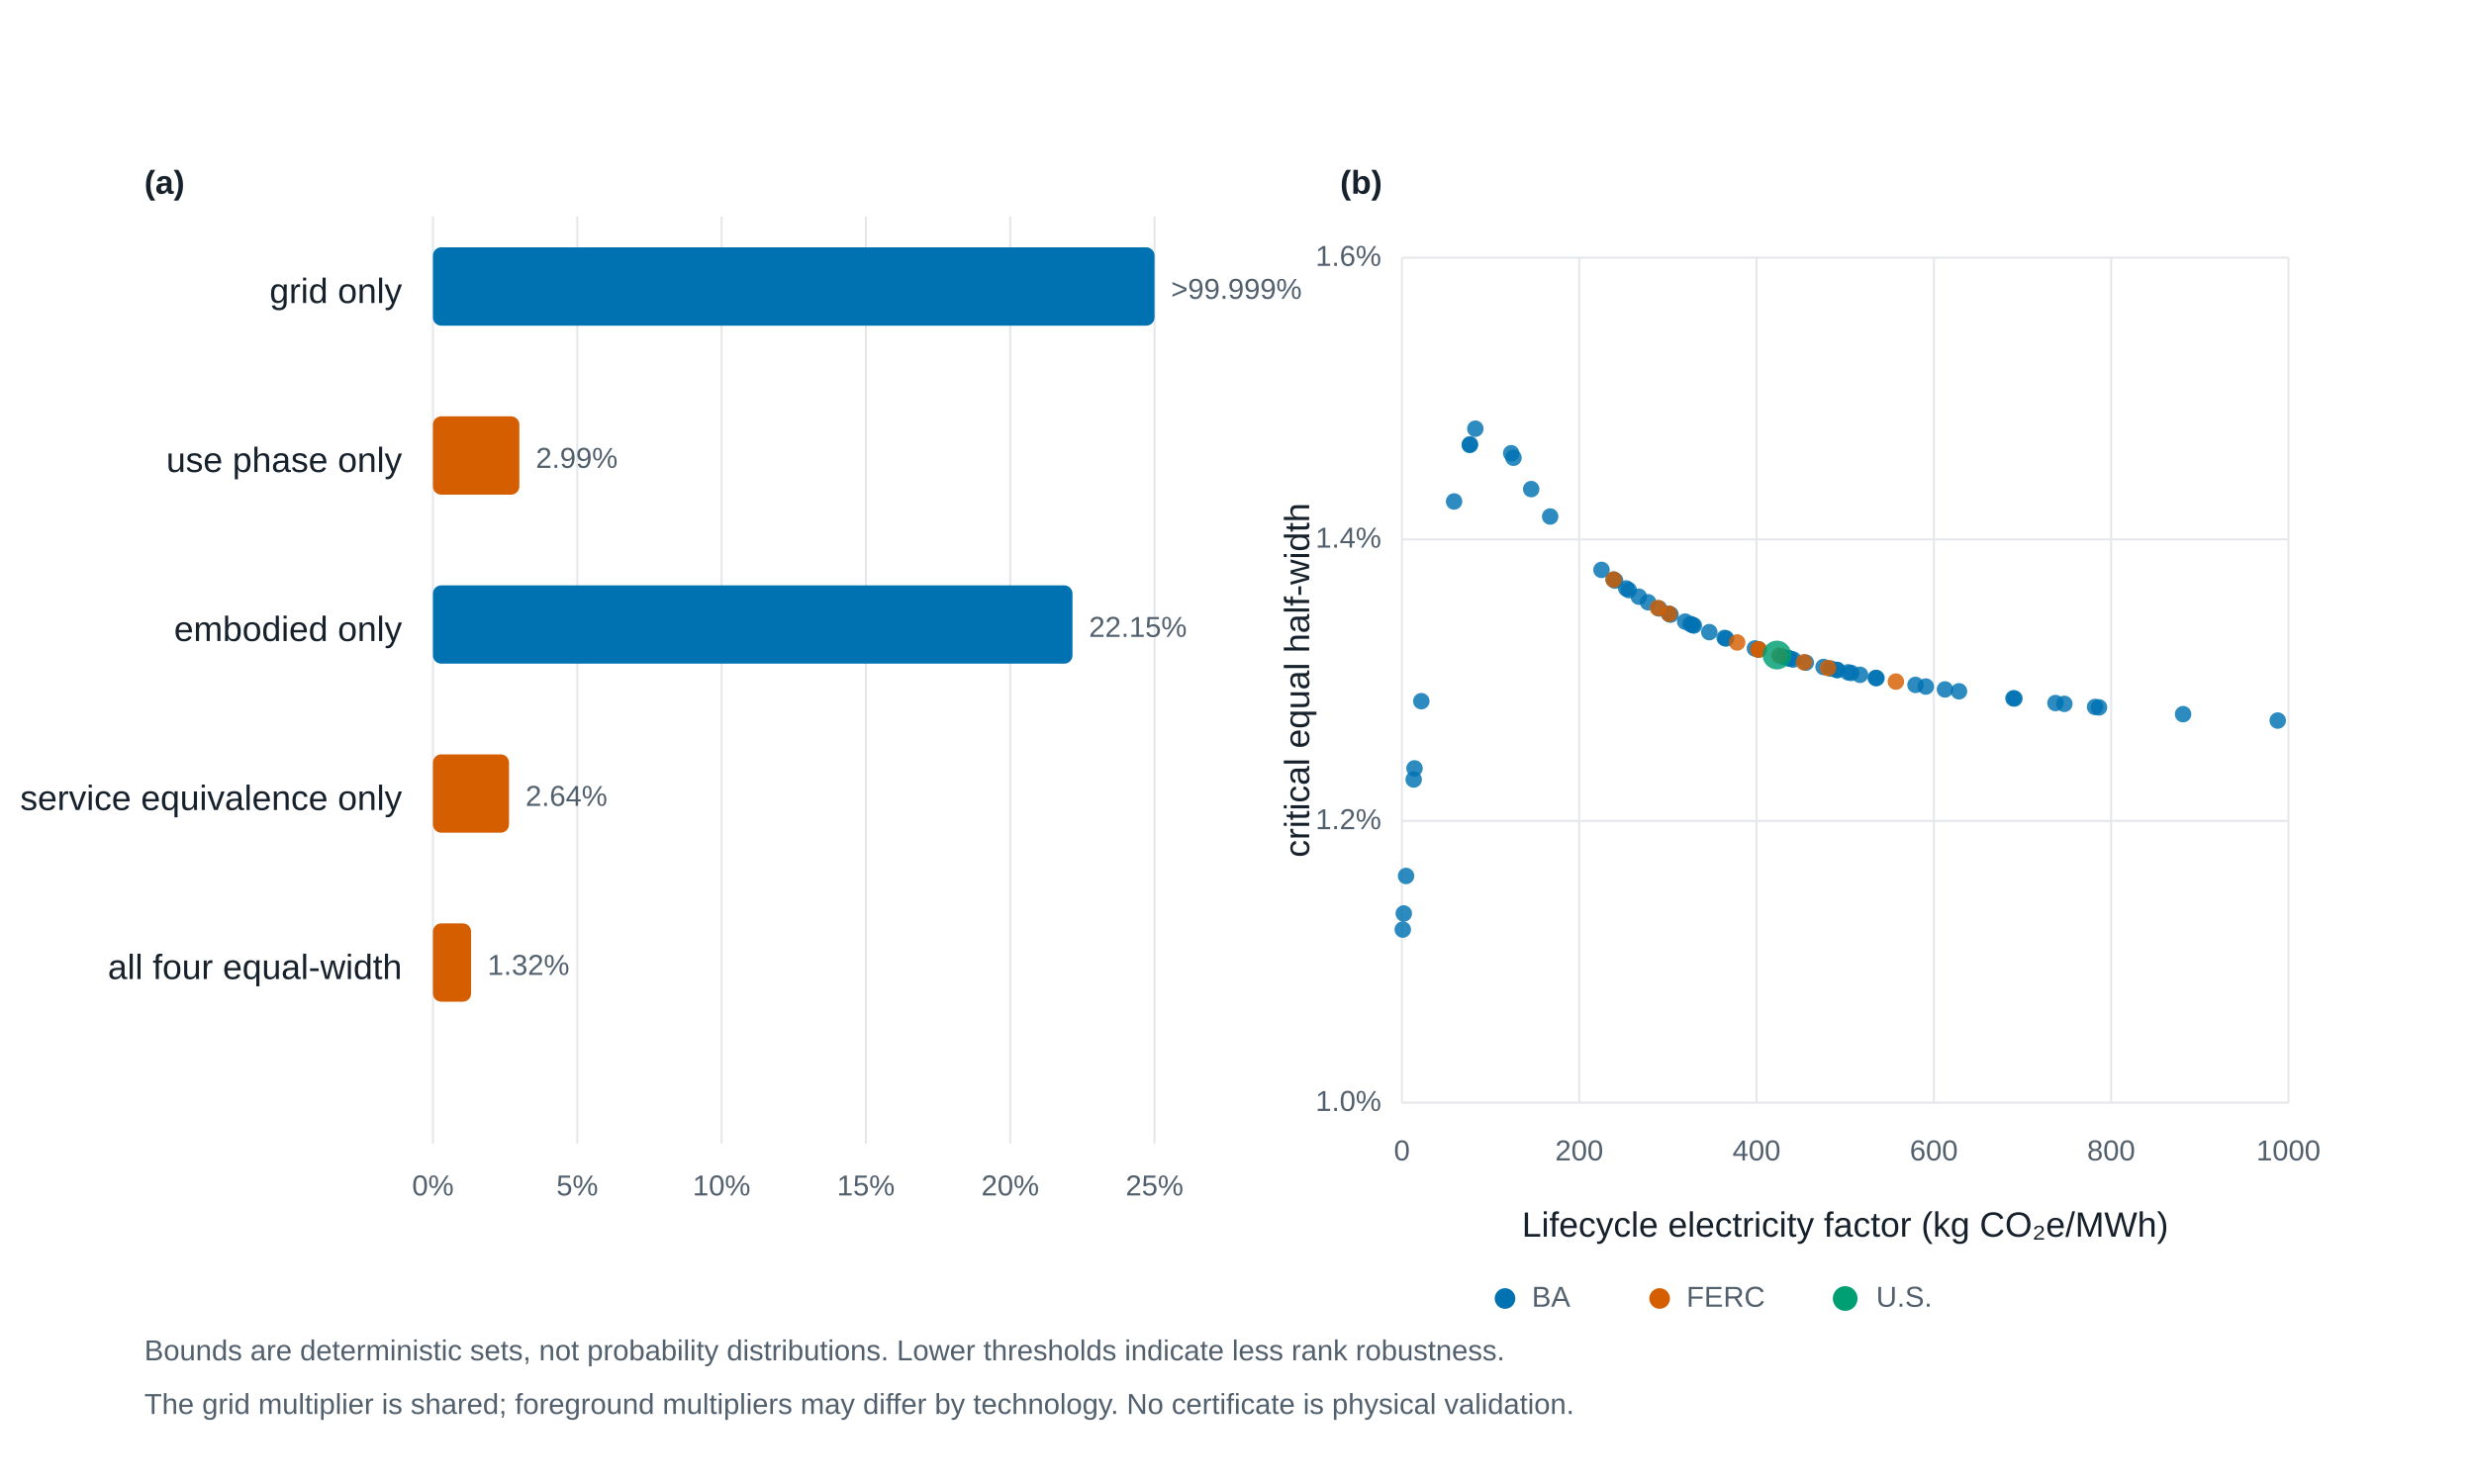
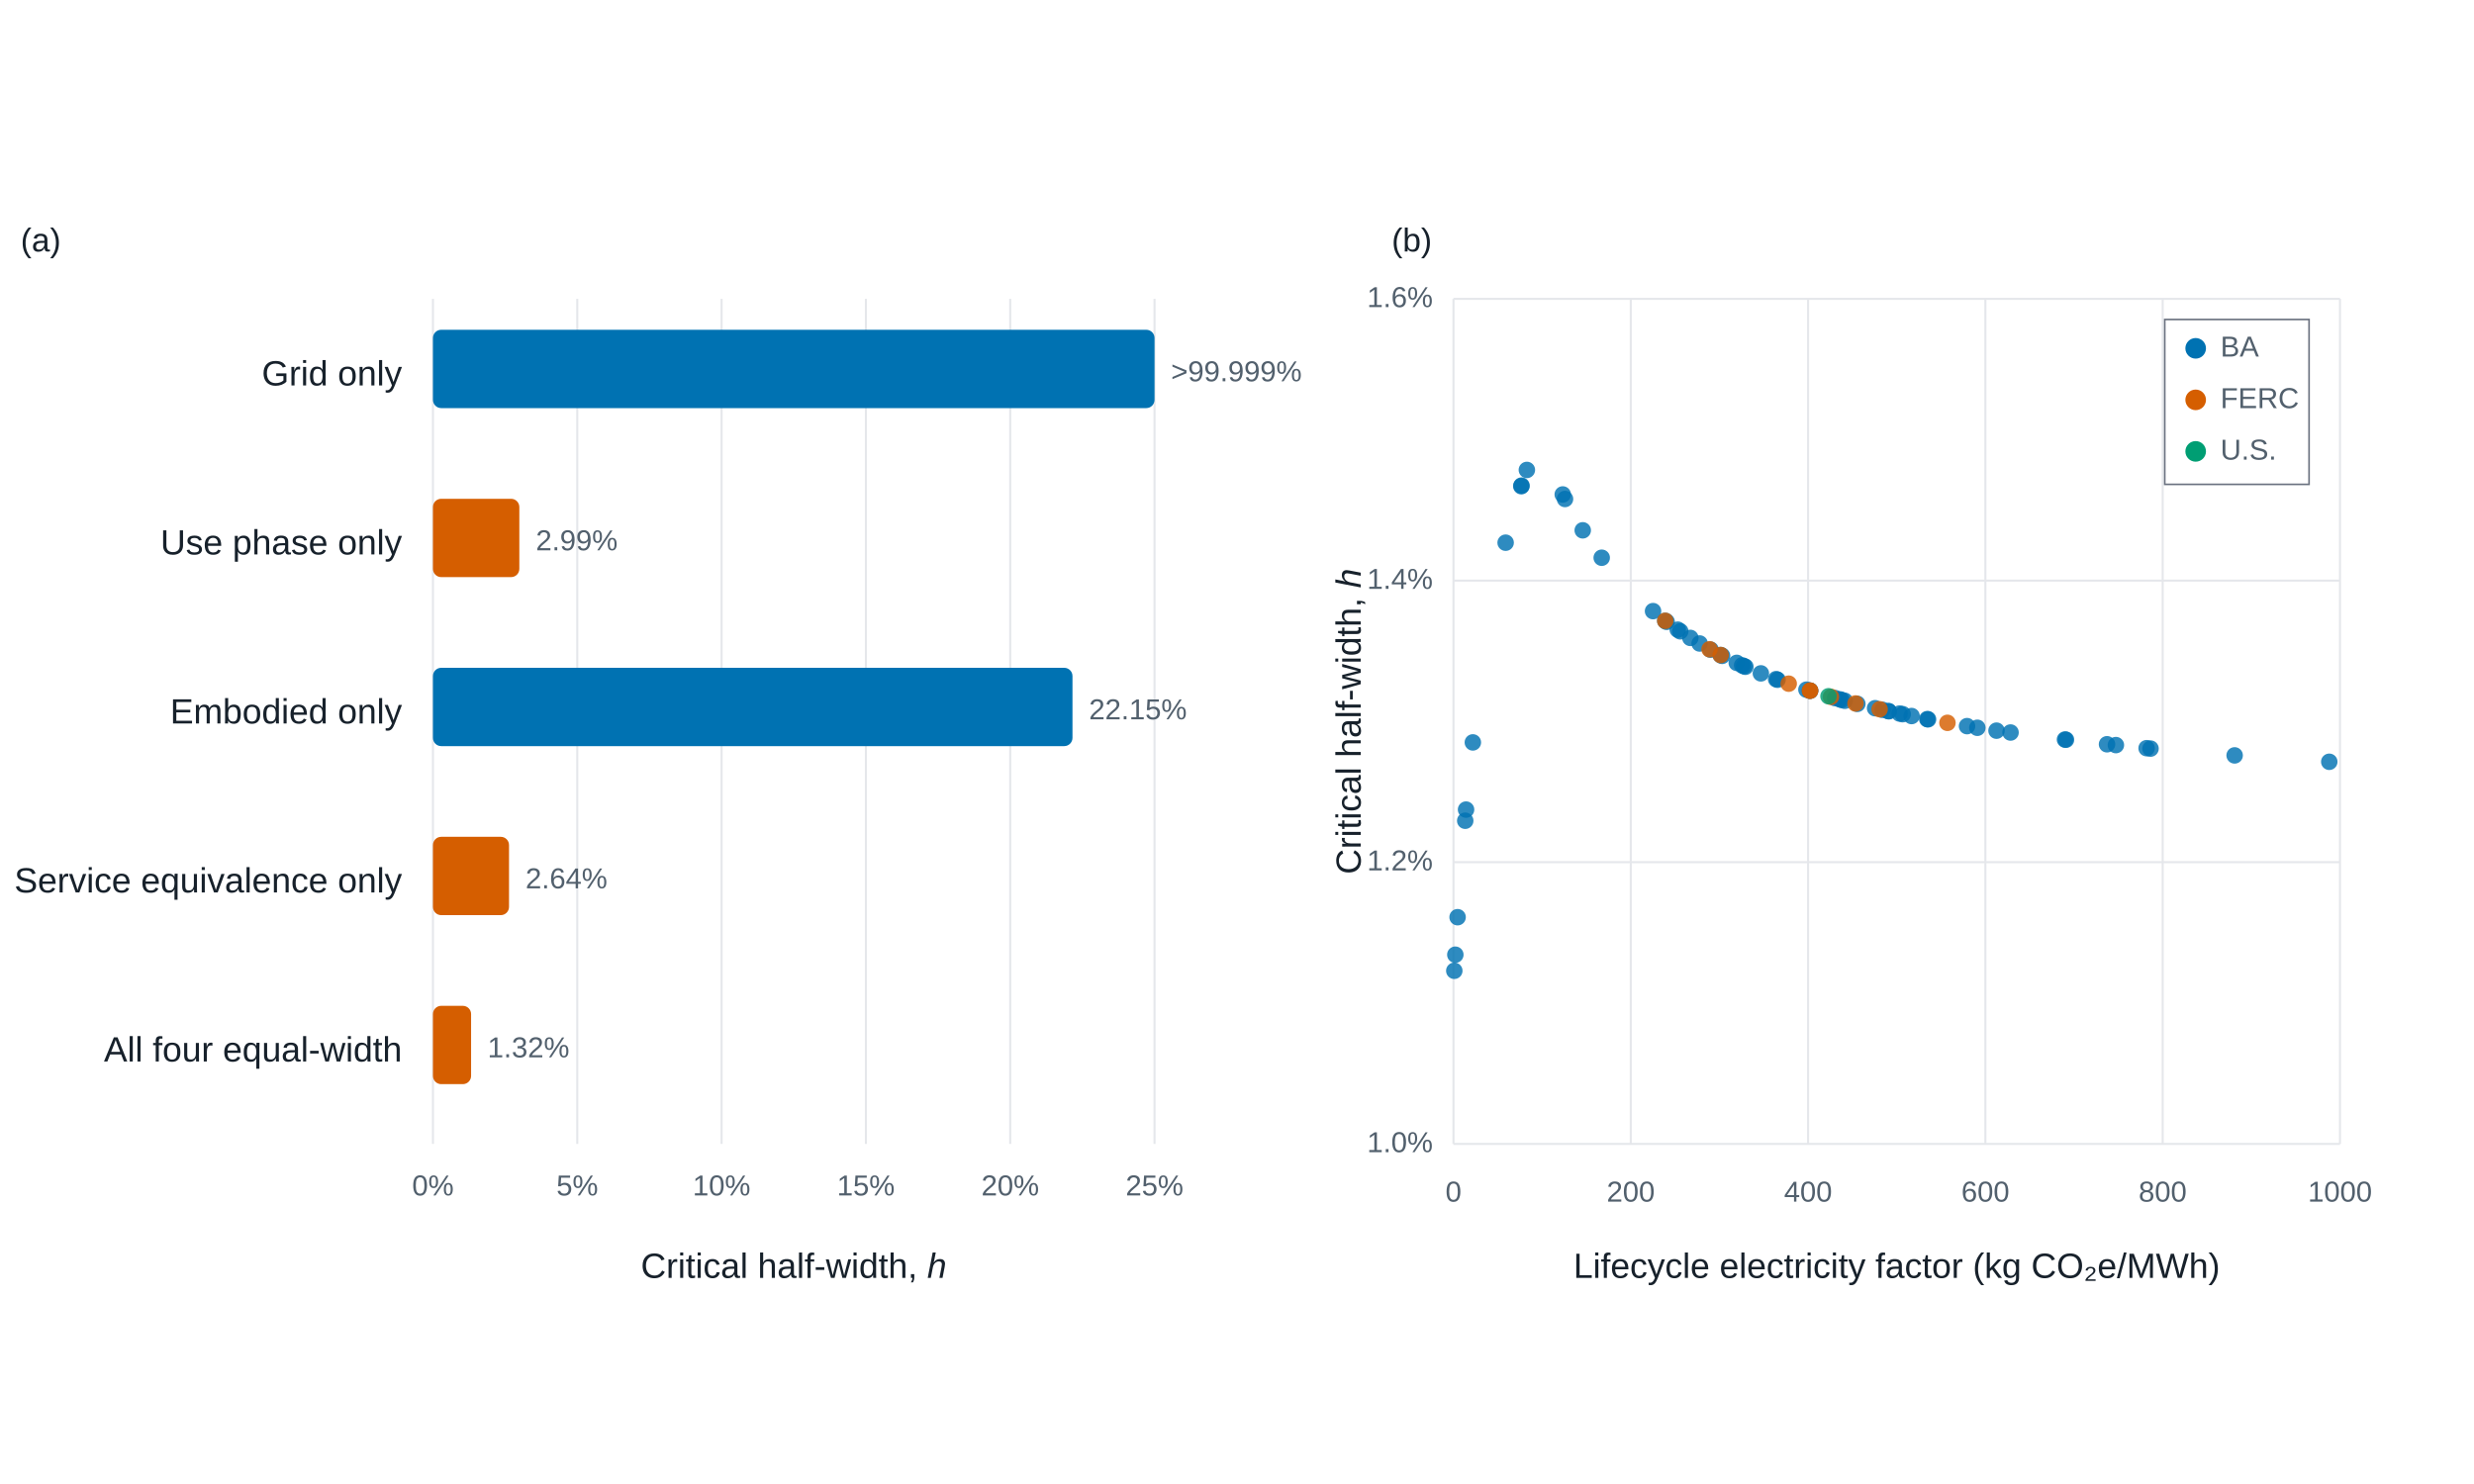
<svg xmlns="http://www.w3.org/2000/svg" width="1200" height="720" viewBox="0 0 1200 720" role="img" aria-label="Equal-width bounds identify service and use-phase assumptions as limiting">
  <style>text{font-family:Arial,sans-serif;fill:#17212b}.title{font-size:23px;font-weight:700}.axis{font-size:17px}.label{font-size:16px}.note{font-size:14px;fill:#52606d}</style>
  <rect width="100%" height="100%" fill="white" />
-   <text class="label" x="70" y="94" style="font-weight:700">(a)</text>
-   <text class="label" x="650" y="94" style="font-weight:700">(b)</text>
-   <line x1="210.0" y1="105" x2="210.0" y2="555" stroke="#E5E7EB" />
+   <text class="label" x="10" y="122">(a)</text>
+   <text class="label" x="675" y="122">(b)</text>
+   <line x1="210.0" y1="145" x2="210.0" y2="555" stroke="#E5E7EB" />
  <text class="note" x="210.0" y="580" text-anchor="middle">0%</text>
-   <line x1="280.0" y1="105" x2="280.0" y2="555" stroke="#E5E7EB" />
+   <line x1="280.0" y1="145" x2="280.0" y2="555" stroke="#E5E7EB" />
  <text class="note" x="280.0" y="580" text-anchor="middle">5%</text>
-   <line x1="350.0" y1="105" x2="350.0" y2="555" stroke="#E5E7EB" />
+   <line x1="350.0" y1="145" x2="350.0" y2="555" stroke="#E5E7EB" />
  <text class="note" x="350.0" y="580" text-anchor="middle">10%</text>
-   <line x1="420.0" y1="105" x2="420.0" y2="555" stroke="#E5E7EB" />
+   <line x1="420.0" y1="145" x2="420.0" y2="555" stroke="#E5E7EB" />
  <text class="note" x="420.0" y="580" text-anchor="middle">15%</text>
-   <line x1="490.0" y1="105" x2="490.0" y2="555" stroke="#E5E7EB" />
+   <line x1="490.0" y1="145" x2="490.0" y2="555" stroke="#E5E7EB" />
  <text class="note" x="490.0" y="580" text-anchor="middle">20%</text>
-   <line x1="560.0" y1="105" x2="560.0" y2="555" stroke="#E5E7EB" />
+   <line x1="560.0" y1="145" x2="560.0" y2="555" stroke="#E5E7EB" />
  <text class="note" x="560.0" y="580" text-anchor="middle">25%</text>
-   <text class="axis" x="195" y="147" text-anchor="end">grid only</text>
-   <rect x="210" y="120" width="350.0" height="38" rx="4" fill="#0072B2" />
-   <text class="note" x="568.0" y="145">&gt;99.999%</text>
-   <text class="axis" x="195" y="229" text-anchor="end">use phase only</text>
-   <rect x="210" y="202" width="41.9" height="38" rx="4" fill="#D55E00" />
-   <text class="note" x="259.9" y="227">2.99%</text>
-   <text class="axis" x="195" y="311" text-anchor="end">embodied only</text>
-   <rect x="210" y="284" width="310.2" height="38" rx="4" fill="#0072B2" />
-   <text class="note" x="528.2" y="309">22.15%</text>
-   <text class="axis" x="195" y="393" text-anchor="end">service equivalence only</text>
-   <rect x="210" y="366" width="36.9" height="38" rx="4" fill="#D55E00" />
-   <text class="note" x="254.9" y="391">2.64%</text>
-   <text class="axis" x="195" y="475" text-anchor="end">all four equal-width</text>
-   <rect x="210" y="448" width="18.5" height="38" rx="4" fill="#D55E00" />
-   <text class="note" x="236.5" y="473">1.32%</text>
-   <line x1="680.0" y1="125" x2="680.0" y2="535" stroke="#E5E7EB" />
-   <text class="note" x="680.0" y="563" text-anchor="middle">0</text>
-   <line x1="766.0" y1="125" x2="766.0" y2="535" stroke="#E5E7EB" />
-   <text class="note" x="766.0" y="563" text-anchor="middle">200</text>
-   <line x1="852.0" y1="125" x2="852.0" y2="535" stroke="#E5E7EB" />
-   <text class="note" x="852.0" y="563" text-anchor="middle">400</text>
-   <line x1="938.0" y1="125" x2="938.0" y2="535" stroke="#E5E7EB" />
-   <text class="note" x="938.0" y="563" text-anchor="middle">600</text>
-   <line x1="1024.0" y1="125" x2="1024.0" y2="535" stroke="#E5E7EB" />
-   <text class="note" x="1024.0" y="563" text-anchor="middle">800</text>
-   <line x1="1110.0" y1="125" x2="1110.0" y2="535" stroke="#E5E7EB" />
-   <text class="note" x="1110.0" y="563" text-anchor="middle">1000</text>
-   <line x1="680" y1="535.0" x2="1110" y2="535.0" stroke="#E5E7EB" />
-   <text class="note" x="670" y="539.0" text-anchor="end">1.0%</text>
-   <line x1="680" y1="398.3" x2="1110" y2="398.3" stroke="#E5E7EB" />
-   <text class="note" x="670" y="402.3" text-anchor="end">1.2%</text>
-   <line x1="680" y1="261.7" x2="1110" y2="261.7" stroke="#E5E7EB" />
-   <text class="note" x="670" y="265.7" text-anchor="end">1.4%</text>
-   <line x1="680" y1="125.0" x2="1110" y2="125.0" stroke="#E5E7EB" />
-   <text class="note" x="670" y="129.0" text-anchor="end">1.6%</text>
-   <circle cx="682.0" cy="425.0" r="4" fill="#0072B2" opacity="0.82" />
-   <circle cx="934.1" cy="333.1" r="4" fill="#0072B2" opacity="0.82" />
-   <circle cx="950.2" cy="335.4" r="4" fill="#0072B2" opacity="0.82" />
-   <circle cx="788.8" cy="285.5" r="4" fill="#0072B2" opacity="0.82" />
-   <circle cx="783.4" cy="281.7" r="4" fill="#0072B2" opacity="0.82" />
-   <circle cx="751.9" cy="250.6" r="4" fill="#0072B2" opacity="0.82" />
-   <circle cx="790.0" cy="286.3" r="4" fill="#0072B2" opacity="0.82" />
-   <circle cx="836.5" cy="309.5" r="4" fill="#0072B2" opacity="0.82" />
-   <circle cx="713.0" cy="215.6" r="4" fill="#0072B2" opacity="0.82" />
-   <circle cx="890.9" cy="325.0" r="4" fill="#0072B2" opacity="0.82" />
-   <circle cx="868.3" cy="319.6" r="4" fill="#0072B2" opacity="0.82" />
-   <circle cx="820.9" cy="303.2" r="4" fill="#0072B2" opacity="0.82" />
-   <circle cx="910.2" cy="329.0" r="4" fill="#0072B2" opacity="0.82" />
-   <circle cx="799.4" cy="292.2" r="4" fill="#0072B2" opacity="0.82" />
-   <circle cx="715.6" cy="208.0" r="4" fill="#0072B2" opacity="0.82" />
-   <circle cx="891.2" cy="325.1" r="4" fill="#0072B2" opacity="0.82" />
-   <circle cx="852.9" cy="315.1" r="4" fill="#0072B2" opacity="0.82" />
-   <circle cx="929.1" cy="332.3" r="4" fill="#0072B2" opacity="0.82" />
-   <circle cx="837.2" cy="309.8" r="4" fill="#0072B2" opacity="0.82" />
-   <circle cx="1018.1" cy="343.2" r="4" fill="#0072B2" opacity="0.82" />
-   <circle cx="897.9" cy="326.5" r="4" fill="#0072B2" opacity="0.82" />
-   <circle cx="685.7" cy="378.2" r="4" fill="#0072B2" opacity="0.82" />
-   <circle cx="902.2" cy="327.4" r="4" fill="#0072B2" opacity="0.82" />
-   <circle cx="809.6" cy="297.8" r="4" fill="#0072B2" opacity="0.82" />
-   <circle cx="821.6" cy="303.5" r="4" fill="#0072B2" opacity="0.82" />
-   <circle cx="776.8" cy="276.5" r="4" fill="#0072B2" opacity="0.82" />
-   <circle cx="943.4" cy="334.5" r="4" fill="#0072B2" opacity="0.82" />
-   <circle cx="896.4" cy="326.2" r="4" fill="#0072B2" opacity="0.82" />
-   <circle cx="1104.8" cy="349.6" r="4" fill="#0072B2" opacity="0.82" />
-   <circle cx="909.8" cy="328.9" r="4" fill="#0072B2" opacity="0.82" />
-   <circle cx="689.4" cy="340.2" r="4" fill="#0072B2" opacity="0.82" />
-   <circle cx="686.1" cy="372.8" r="4" fill="#0072B2" opacity="0.82" />
-   <circle cx="865.1" cy="318.7" r="4" fill="#0072B2" opacity="0.82" />
-   <circle cx="782.7" cy="281.2" r="4" fill="#0072B2" opacity="0.82" />
-   <circle cx="997.0" cy="341.1" r="4" fill="#0072B2" opacity="0.82" />
-   <circle cx="853.0" cy="315.1" r="4" fill="#0072B2" opacity="0.82" />
-   <circle cx="680.4" cy="451.0" r="4" fill="#0072B2" opacity="0.82" />
-   <circle cx="1001.3" cy="341.5" r="4" fill="#0072B2" opacity="0.82" />
-   <circle cx="734.1" cy="222.1" r="4" fill="#0072B2" opacity="0.82" />
-   <circle cx="810.3" cy="298.2" r="4" fill="#0072B2" opacity="0.82" />
-   <circle cx="867.4" cy="319.3" r="4" fill="#0072B2" opacity="0.82" />
-   <circle cx="794.9" cy="289.5" r="4" fill="#0072B2" opacity="0.82" />
-   <circle cx="680.9" cy="443.2" r="4" fill="#0072B2" opacity="0.82" />
-   <circle cx="705.3" cy="243.3" r="4" fill="#0072B2" opacity="0.82" />
-   <circle cx="820.0" cy="302.8" r="4" fill="#0072B2" opacity="0.82" />
-   <circle cx="817.4" cy="301.6" r="4" fill="#0072B2" opacity="0.82" />
-   <circle cx="712.9" cy="215.9" r="4" fill="#0072B2" opacity="0.82" />
-   <circle cx="976.6" cy="338.8" r="4" fill="#0072B2" opacity="0.82" />
-   <circle cx="1016.2" cy="343.0" r="4" fill="#0072B2" opacity="0.82" />
-   <circle cx="733.0" cy="219.9" r="4" fill="#0072B2" opacity="0.82" />
-   <circle cx="884.5" cy="323.6" r="4" fill="#0072B2" opacity="0.82" />
-   <circle cx="875.9" cy="321.5" r="4" fill="#0072B2" opacity="0.82" />
-   <circle cx="804.7" cy="295.2" r="4" fill="#0072B2" opacity="0.82" />
-   <circle cx="888.1" cy="324.4" r="4" fill="#0072B2" opacity="0.82" />
-   <circle cx="829.1" cy="306.7" r="4" fill="#0072B2" opacity="0.82" />
-   <circle cx="977.1" cy="338.9" r="4" fill="#0072B2" opacity="0.82" />
-   <circle cx="851.2" cy="314.6" r="4" fill="#0072B2" opacity="0.82" />
-   <circle cx="869.8" cy="320.0" r="4" fill="#0072B2" opacity="0.82" />
-   <circle cx="1058.9" cy="346.5" r="4" fill="#0072B2" opacity="0.82" />
-   <circle cx="742.7" cy="237.3" r="4" fill="#0072B2" opacity="0.82" />
-   <circle cx="804.2" cy="295.0" r="4" fill="#D55E00" opacity="0.82" />
-   <circle cx="852.9" cy="315.1" r="4" fill="#D55E00" opacity="0.82" />
-   <circle cx="809.6" cy="297.8" r="4" fill="#D55E00" opacity="0.82" />
-   <circle cx="919.6" cy="330.7" r="4" fill="#D55E00" opacity="0.82" />
-   <circle cx="782.7" cy="281.2" r="4" fill="#D55E00" opacity="0.82" />
-   <circle cx="842.6" cy="311.7" r="4" fill="#D55E00" opacity="0.82" />
-   <circle cx="853.0" cy="315.1" r="4" fill="#D55E00" opacity="0.82" />
-   <circle cx="875.0" cy="321.3" r="4" fill="#D55E00" opacity="0.82" />
-   <circle cx="863.1" cy="318.1" r="4" fill="#D55E00" opacity="0.82" />
-   <circle cx="886.7" cy="324.1" r="4" fill="#D55E00" opacity="0.82" />
-   <circle cx="861.9" cy="317.8" r="7" fill="#009E73" opacity="0.82" />
-   <text class="axis" x="895" y="600" text-anchor="middle">Lifecycle electricity factor (kg CO₂e/MWh)</text>
-   <text class="axis" x="635" y="330" text-anchor="middle" transform="rotate(-90 635 330)">critical equal half-width</text>
-   <circle cx="730" cy="630" r="5" fill="#0072B2" />
-   <text class="note" x="743" y="634">BA</text>
-   <circle cx="805" cy="630" r="5" fill="#D55E00" />
-   <text class="note" x="818" y="634">FERC</text>
-   <circle cx="895" cy="630" r="6" fill="#009E73" />
-   <text class="note" x="910" y="634">U.S.</text>
-   <text class="note" x="70" y="660">Bounds are deterministic sets, not probability distributions. Lower thresholds indicate less rank robustness.</text>
-   <text class="note" x="70" y="686">The grid multiplier is shared; foreground multipliers may differ by technology. No certificate is physical validation.</text>
+   <text class="axis" x="195" y="187" text-anchor="end">Grid only</text>
+   <rect x="210" y="160" width="350.0" height="38" rx="4" fill="#0072B2" />
+   <text class="note" x="568.0" y="185">&gt;99.999%</text>
+   <text class="axis" x="195" y="269" text-anchor="end">Use phase only</text>
+   <rect x="210" y="242" width="41.9" height="38" rx="4" fill="#D55E00" />
+   <text class="note" x="259.9" y="267">2.99%</text>
+   <text class="axis" x="195" y="351" text-anchor="end">Embodied only</text>
+   <rect x="210" y="324" width="310.2" height="38" rx="4" fill="#0072B2" />
+   <text class="note" x="528.2" y="349">22.15%</text>
+   <text class="axis" x="195" y="433" text-anchor="end">Service equivalence only</text>
+   <rect x="210" y="406" width="36.9" height="38" rx="4" fill="#D55E00" />
+   <text class="note" x="254.9" y="431">2.64%</text>
+   <text class="axis" x="195" y="515" text-anchor="end">All four equal-width</text>
+   <rect x="210" y="488" width="18.5" height="38" rx="4" fill="#D55E00" />
+   <text class="note" x="236.5" y="513">1.32%</text>
+   <text class="axis" x="385" y="620" text-anchor="middle">Critical half-width, <tspan font-style="italic">h</tspan>
+   </text>
+   <g transform="translate(25 20)">
+     <line x1="680.0" y1="125" x2="680.0" y2="535" stroke="#E5E7EB" />
+     <text class="note" x="680.0" y="563" text-anchor="middle">0</text>
+     <line x1="766.0" y1="125" x2="766.0" y2="535" stroke="#E5E7EB" />
+     <text class="note" x="766.0" y="563" text-anchor="middle">200</text>
+     <line x1="852.0" y1="125" x2="852.0" y2="535" stroke="#E5E7EB" />
+     <text class="note" x="852.0" y="563" text-anchor="middle">400</text>
+     <line x1="938.0" y1="125" x2="938.0" y2="535" stroke="#E5E7EB" />
+     <text class="note" x="938.0" y="563" text-anchor="middle">600</text>
+     <line x1="1024.0" y1="125" x2="1024.0" y2="535" stroke="#E5E7EB" />
+     <text class="note" x="1024.0" y="563" text-anchor="middle">800</text>
+     <line x1="1110.0" y1="125" x2="1110.0" y2="535" stroke="#E5E7EB" />
+     <text class="note" x="1110.0" y="563" text-anchor="middle">1000</text>
+     <line x1="680" y1="535.0" x2="1110" y2="535.0" stroke="#E5E7EB" />
+     <text class="note" x="670" y="539.0" text-anchor="end">1.0%</text>
+     <line x1="680" y1="398.3" x2="1110" y2="398.3" stroke="#E5E7EB" />
+     <text class="note" x="670" y="402.3" text-anchor="end">1.2%</text>
+     <line x1="680" y1="261.7" x2="1110" y2="261.7" stroke="#E5E7EB" />
+     <text class="note" x="670" y="265.7" text-anchor="end">1.4%</text>
+     <line x1="680" y1="125.0" x2="1110" y2="125.0" stroke="#E5E7EB" />
+     <text class="note" x="670" y="129.0" text-anchor="end">1.6%</text>
+     <circle cx="682.0" cy="425.0" r="4" fill="#0072B2" opacity="0.82" />
+     <circle cx="934.1" cy="333.1" r="4" fill="#0072B2" opacity="0.82" />
+     <circle cx="950.2" cy="335.4" r="4" fill="#0072B2" opacity="0.82" />
+     <circle cx="788.8" cy="285.5" r="4" fill="#0072B2" opacity="0.82" />
+     <circle cx="783.4" cy="281.7" r="4" fill="#0072B2" opacity="0.82" />
+     <circle cx="751.9" cy="250.6" r="4" fill="#0072B2" opacity="0.82" />
+     <circle cx="790.0" cy="286.3" r="4" fill="#0072B2" opacity="0.82" />
+     <circle cx="836.5" cy="309.5" r="4" fill="#0072B2" opacity="0.82" />
+     <circle cx="713.0" cy="215.6" r="4" fill="#0072B2" opacity="0.82" />
+     <circle cx="890.9" cy="325.0" r="4" fill="#0072B2" opacity="0.82" />
+     <circle cx="868.3" cy="319.6" r="4" fill="#0072B2" opacity="0.82" />
+     <circle cx="820.9" cy="303.2" r="4" fill="#0072B2" opacity="0.82" />
+     <circle cx="910.2" cy="329.0" r="4" fill="#0072B2" opacity="0.82" />
+     <circle cx="799.4" cy="292.2" r="4" fill="#0072B2" opacity="0.82" />
+     <circle cx="715.6" cy="208.0" r="4" fill="#0072B2" opacity="0.82" />
+     <circle cx="891.2" cy="325.1" r="4" fill="#0072B2" opacity="0.82" />
+     <circle cx="852.9" cy="315.1" r="4" fill="#0072B2" opacity="0.82" />
+     <circle cx="929.1" cy="332.3" r="4" fill="#0072B2" opacity="0.82" />
+     <circle cx="837.2" cy="309.8" r="4" fill="#0072B2" opacity="0.82" />
+     <circle cx="1018.1" cy="343.2" r="4" fill="#0072B2" opacity="0.82" />
+     <circle cx="897.9" cy="326.5" r="4" fill="#0072B2" opacity="0.82" />
+     <circle cx="685.7" cy="378.2" r="4" fill="#0072B2" opacity="0.82" />
+     <circle cx="902.2" cy="327.4" r="4" fill="#0072B2" opacity="0.82" />
+     <circle cx="809.6" cy="297.8" r="4" fill="#0072B2" opacity="0.82" />
+     <circle cx="821.6" cy="303.5" r="4" fill="#0072B2" opacity="0.82" />
+     <circle cx="776.8" cy="276.5" r="4" fill="#0072B2" opacity="0.82" />
+     <circle cx="943.4" cy="334.5" r="4" fill="#0072B2" opacity="0.82" />
+     <circle cx="896.4" cy="326.2" r="4" fill="#0072B2" opacity="0.82" />
+     <circle cx="1104.8" cy="349.6" r="4" fill="#0072B2" opacity="0.82" />
+     <circle cx="909.8" cy="328.9" r="4" fill="#0072B2" opacity="0.82" />
+     <circle cx="689.4" cy="340.2" r="4" fill="#0072B2" opacity="0.82" />
+     <circle cx="686.1" cy="372.8" r="4" fill="#0072B2" opacity="0.82" />
+     <circle cx="865.1" cy="318.7" r="4" fill="#0072B2" opacity="0.82" />
+     <circle cx="782.7" cy="281.2" r="4" fill="#0072B2" opacity="0.82" />
+     <circle cx="997.0" cy="341.1" r="4" fill="#0072B2" opacity="0.82" />
+     <circle cx="853.0" cy="315.1" r="4" fill="#0072B2" opacity="0.82" />
+     <circle cx="680.4" cy="451.0" r="4" fill="#0072B2" opacity="0.82" />
+     <circle cx="1001.3" cy="341.5" r="4" fill="#0072B2" opacity="0.82" />
+     <circle cx="734.1" cy="222.1" r="4" fill="#0072B2" opacity="0.82" />
+     <circle cx="810.3" cy="298.2" r="4" fill="#0072B2" opacity="0.82" />
+     <circle cx="867.4" cy="319.3" r="4" fill="#0072B2" opacity="0.82" />
+     <circle cx="794.9" cy="289.5" r="4" fill="#0072B2" opacity="0.82" />
+     <circle cx="680.9" cy="443.2" r="4" fill="#0072B2" opacity="0.82" />
+     <circle cx="705.3" cy="243.3" r="4" fill="#0072B2" opacity="0.82" />
+     <circle cx="820.0" cy="302.8" r="4" fill="#0072B2" opacity="0.82" />
+     <circle cx="817.4" cy="301.6" r="4" fill="#0072B2" opacity="0.82" />
+     <circle cx="712.9" cy="215.9" r="4" fill="#0072B2" opacity="0.82" />
+     <circle cx="976.6" cy="338.8" r="4" fill="#0072B2" opacity="0.82" />
+     <circle cx="1016.2" cy="343.0" r="4" fill="#0072B2" opacity="0.82" />
+     <circle cx="733.0" cy="219.9" r="4" fill="#0072B2" opacity="0.82" />
+     <circle cx="884.5" cy="323.6" r="4" fill="#0072B2" opacity="0.82" />
+     <circle cx="875.9" cy="321.5" r="4" fill="#0072B2" opacity="0.82" />
+     <circle cx="804.7" cy="295.2" r="4" fill="#0072B2" opacity="0.82" />
+     <circle cx="888.1" cy="324.4" r="4" fill="#0072B2" opacity="0.82" />
+     <circle cx="829.1" cy="306.7" r="4" fill="#0072B2" opacity="0.82" />
+     <circle cx="977.1" cy="338.9" r="4" fill="#0072B2" opacity="0.82" />
+     <circle cx="851.2" cy="314.6" r="4" fill="#0072B2" opacity="0.82" />
+     <circle cx="869.8" cy="320.0" r="4" fill="#0072B2" opacity="0.82" />
+     <circle cx="1058.9" cy="346.5" r="4" fill="#0072B2" opacity="0.82" />
+     <circle cx="742.7" cy="237.3" r="4" fill="#0072B2" opacity="0.82" />
+     <circle cx="804.2" cy="295.0" r="4" fill="#D55E00" opacity="0.82" />
+     <circle cx="852.9" cy="315.1" r="4" fill="#D55E00" opacity="0.82" />
+     <circle cx="809.6" cy="297.8" r="4" fill="#D55E00" opacity="0.82" />
+     <circle cx="919.6" cy="330.7" r="4" fill="#D55E00" opacity="0.82" />
+     <circle cx="782.7" cy="281.2" r="4" fill="#D55E00" opacity="0.82" />
+     <circle cx="842.6" cy="311.7" r="4" fill="#D55E00" opacity="0.82" />
+     <circle cx="853.0" cy="315.1" r="4" fill="#D55E00" opacity="0.82" />
+     <circle cx="875.0" cy="321.3" r="4" fill="#D55E00" opacity="0.82" />
+     <circle cx="863.1" cy="318.1" r="4" fill="#D55E00" opacity="0.82" />
+     <circle cx="886.7" cy="324.1" r="4" fill="#D55E00" opacity="0.82" />
+     <circle cx="861.9" cy="317.8" r="4" fill="#009E73" opacity="0.82" />
+     <text class="axis" x="895" y="600" text-anchor="middle">Lifecycle electricity factor (kg CO₂e/MWh)</text>
+     <text class="axis" x="635" y="330" text-anchor="middle" transform="rotate(-90 635 330)">Critical half-width, <tspan font-style="italic">h</tspan>
+     </text>
+   </g>
+   <rect x="1050" y="155" width="70" height="80" fill="white" stroke="#6B7280" stroke-width="0.8" />
+   <circle cx="1065" cy="169" r="5" fill="#0072B2" />
+   <text class="note" x="1077" y="173">BA</text>
+   <circle cx="1065" cy="194" r="5" fill="#D55E00" />
+   <text class="note" x="1077" y="198">FERC</text>
+   <circle cx="1065" cy="219" r="5" fill="#009E73" />
+   <text class="note" x="1077" y="223">U.S.</text>
</svg>
